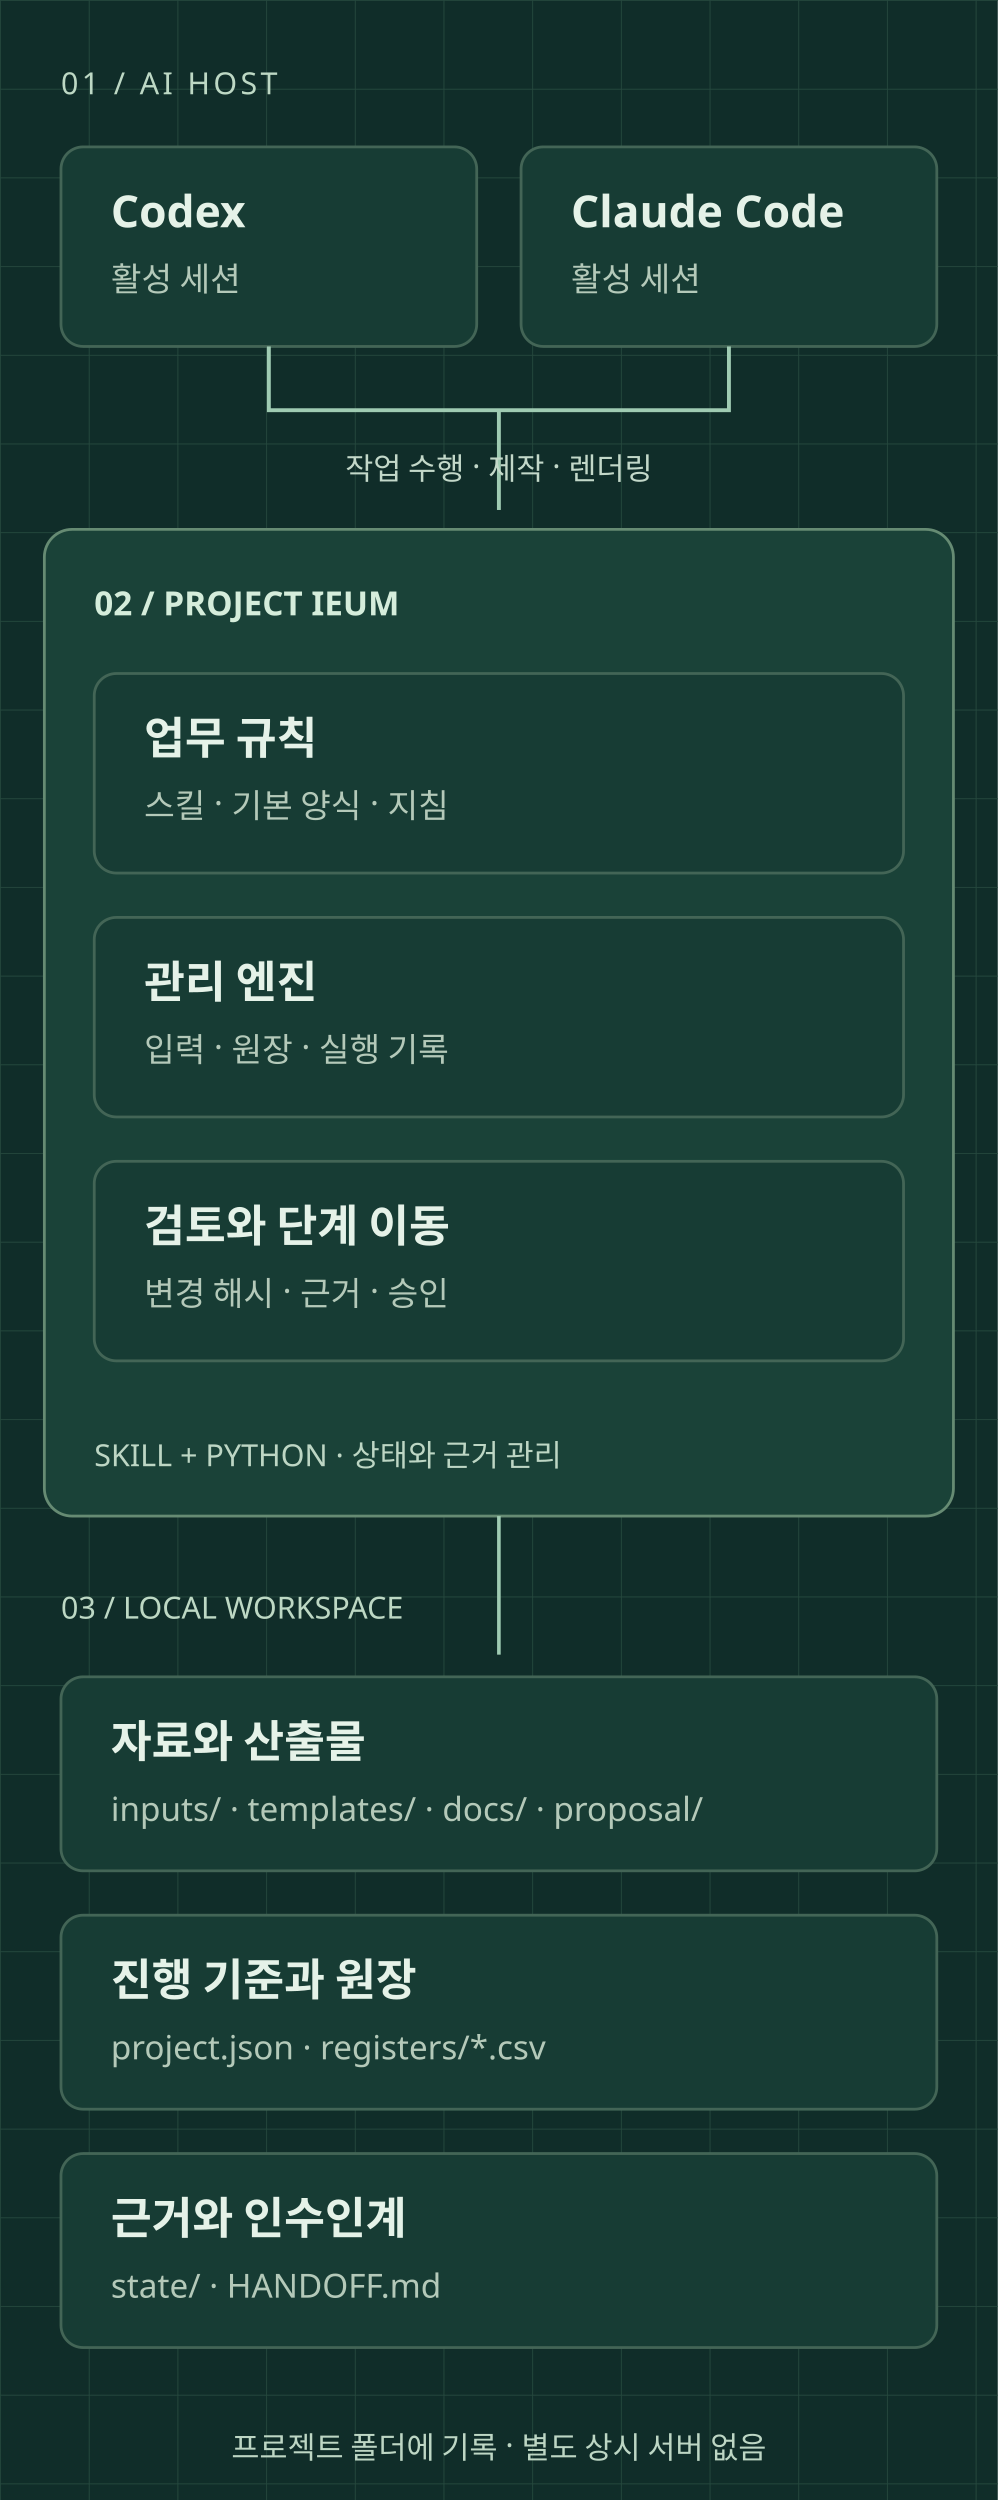
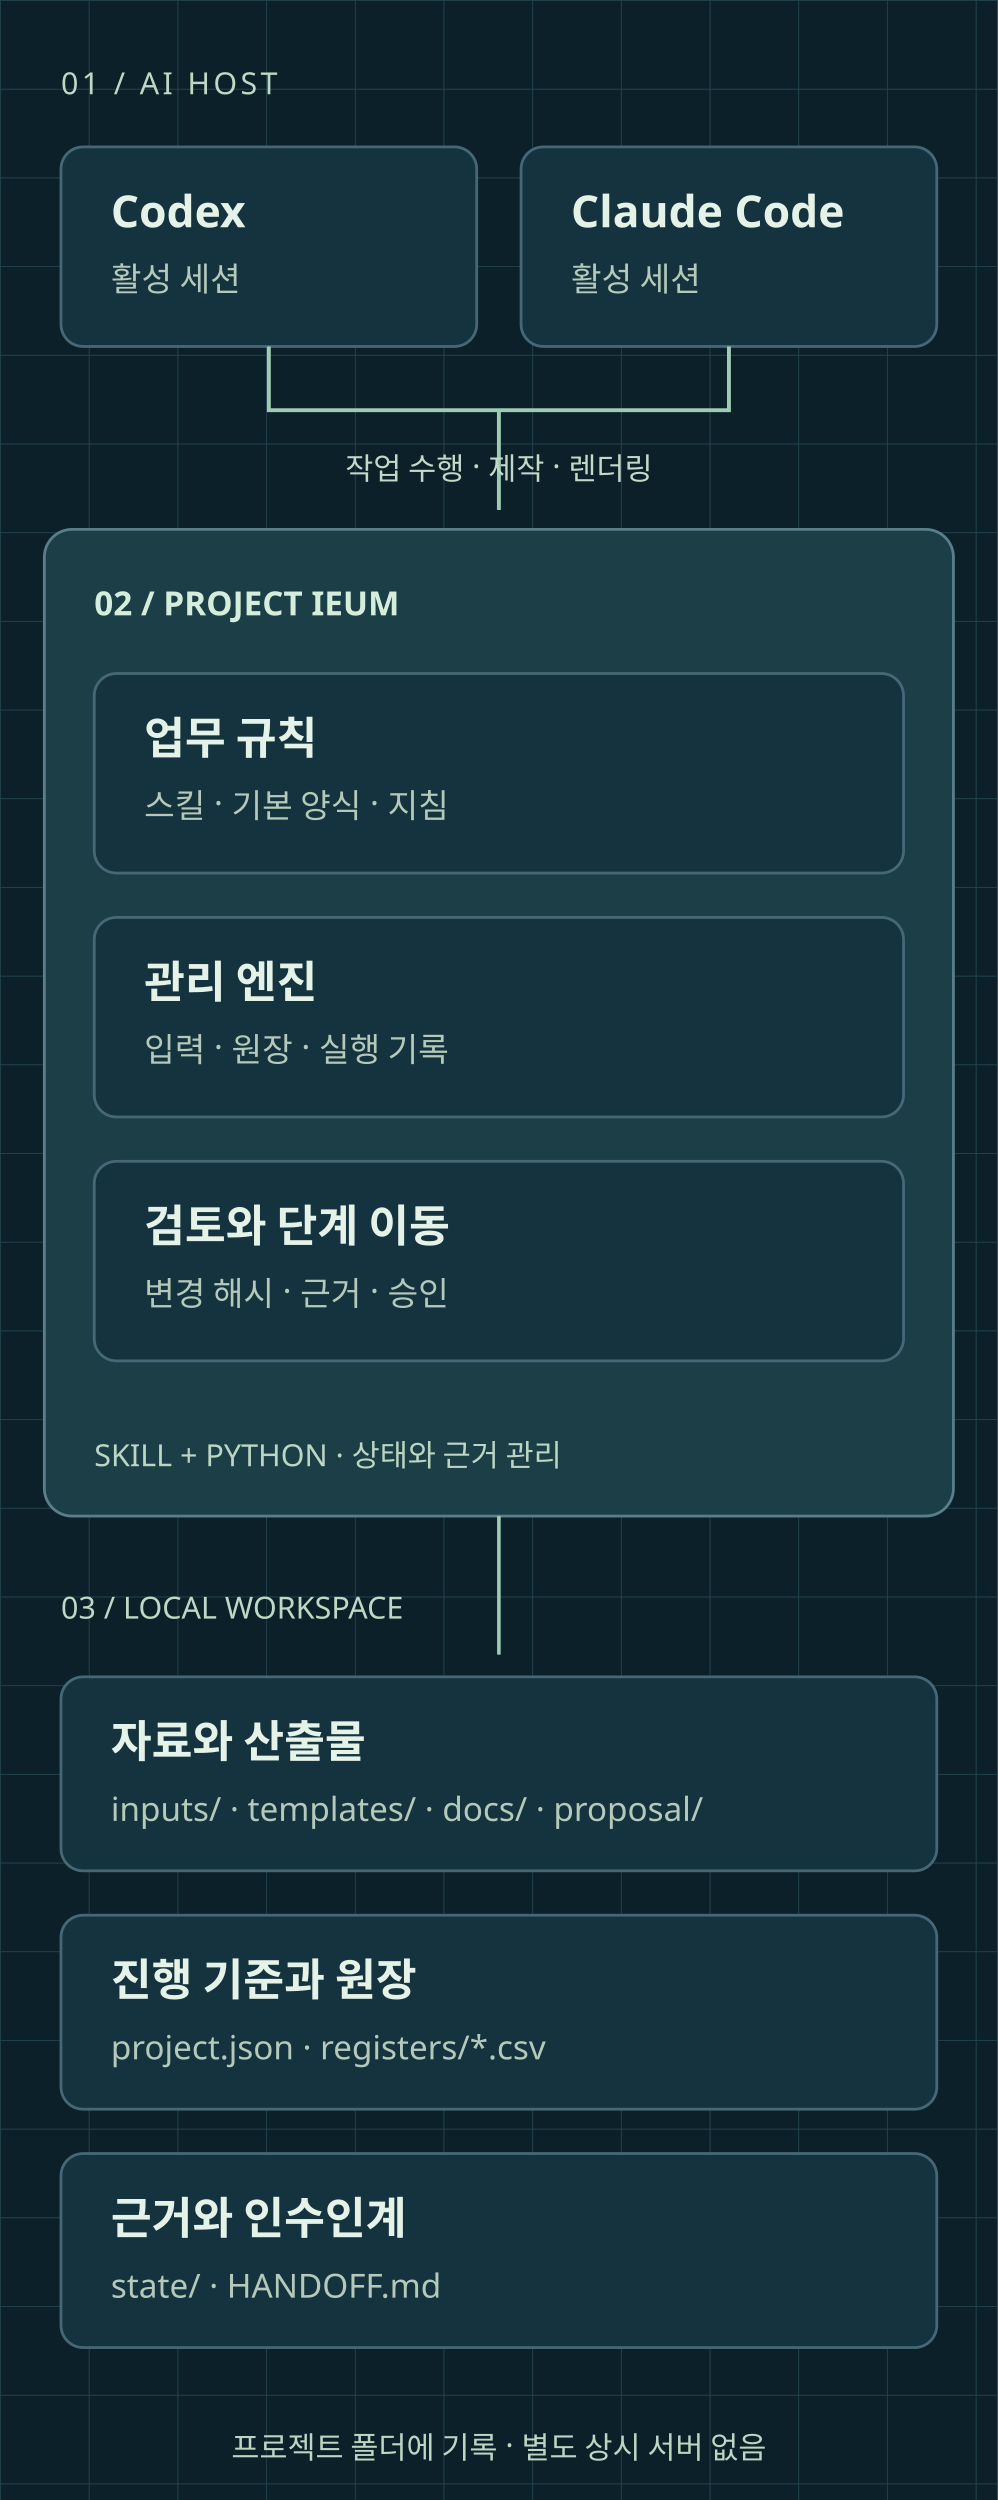
<svg xmlns="http://www.w3.org/2000/svg" viewBox="0 0 360 902" width="360" height="902" role="img" aria-labelledby="art-title-architecture-mobile art-desc-architecture-mobile" style="font-family:Pretendard,'Malgun Gothic','Apple SD Gothic Neo',sans-serif">
  <defs>
    <pattern id="grid-architecture-mobile" width="32" height="32" patternUnits="userSpaceOnUse">
-       <path d="M32 0H0V32" fill="none" stroke="#25483e" stroke-width=".6" />
+       <path d="M32 0H0V32" fill="none" stroke="#244550" stroke-width=".6" />
    </pattern>
    <linearGradient id="surface-architecture-mobile" x1="0" y1="0" x2="1" y2="1">
      <stop stop-color="#e0f4e5" />
      <stop offset="1" stop-color="#90c6b0" />
    </linearGradient>
    <linearGradient id="side-architecture-mobile" x1="0" y1="0" x2="0" y2="1">
      <stop stop-color="#729f8b" />
      <stop offset="1" stop-color="#2f6256" />
    </linearGradient>
  </defs>
-   <rect x="0" y="0" width="360" height="902" rx="0" fill="#102d29" stroke="none" />
+   <rect x="0" y="0" width="360" height="902" rx="0" fill="#0b2028" stroke="none" />
  <rect x="0" y="0" width="360" height="902" rx="0" fill="url(#grid-architecture-mobile)" stroke="none" />
  <text x="22" y="34" fill="#bdd8c4" font-size="11" font-weight="500" text-anchor="start" letter-spacing="1.2">01 / AI HOST</text>
-   <rect x="22" y="53" width="150" height="72" rx="8" fill="#173c34" stroke="#436556" />
+   <rect x="22" y="53" width="150" height="72" rx="8" fill="#15333e" stroke="#466876" />
  <text x="40" y="82" fill="#e5f2e8" font-size="16" font-weight="600" text-anchor="start">Codex</text>
  <text x="40" y="105" fill="#b4c9b9" font-size="12" font-weight="400" text-anchor="start">활성 세션</text>
-   <rect x="188" y="53" width="150" height="72" rx="8" fill="#173c34" stroke="#436556" />
+   <rect x="188" y="53" width="150" height="72" rx="8" fill="#15333e" stroke="#466876" />
  <text x="206" y="82" fill="#e5f2e8" font-size="16" font-weight="600" text-anchor="start">Claude Code</text>
  <text x="206" y="105" fill="#b4c9b9" font-size="12" font-weight="400" text-anchor="start">활성 세션</text>
  <path d="M97 125V148H263V125M180 148V184" fill="none" stroke="#9fcbb2" stroke-width="1.4" />
  <text x="180" y="173" fill="#c3d8c9" font-size="11" font-weight="400" text-anchor="middle">작업 수행 · 제작 · 렌더링</text>
-   <rect x="16" y="191" width="328" height="356" rx="10" fill="#1a4238" stroke="#668b73" />
+   <rect x="16" y="191" width="328" height="356" rx="10" fill="#1b3e47" stroke="#5a7f8a" />
  <text x="34" y="222" fill="#d5eddb" font-size="12" font-weight="600" text-anchor="start">02 / PROJECT IEUM</text>
-   <rect x="34" y="243" width="292" height="72" rx="8" fill="#173c34" stroke="#436556" />
+   <rect x="34" y="243" width="292" height="72" rx="8" fill="#15333e" stroke="#466876" />
  <text x="52" y="272" fill="#e5f2e8" font-size="16" font-weight="600" text-anchor="start">업무 규칙</text>
  <text x="52" y="295" fill="#b4c9b9" font-size="12" font-weight="400" text-anchor="start">스킬 · 기본 양식 · 지침</text>
-   <rect x="34" y="331" width="292" height="72" rx="8" fill="#173c34" stroke="#436556" />
+   <rect x="34" y="331" width="292" height="72" rx="8" fill="#15333e" stroke="#466876" />
  <text x="52" y="360" fill="#e5f2e8" font-size="16" font-weight="600" text-anchor="start">관리 엔진</text>
  <text x="52" y="383" fill="#b4c9b9" font-size="12" font-weight="400" text-anchor="start">입력 · 원장 · 실행 기록</text>
-   <rect x="34" y="419" width="292" height="72" rx="8" fill="#173c34" stroke="#436556" />
+   <rect x="34" y="419" width="292" height="72" rx="8" fill="#15333e" stroke="#466876" />
  <text x="52" y="448" fill="#e5f2e8" font-size="16" font-weight="600" text-anchor="start">검토와 단계 이동</text>
  <text x="52" y="471" fill="#b4c9b9" font-size="12" font-weight="400" text-anchor="start">변경 해시 · 근거 · 승인</text>
  <text x="34" y="529" fill="#bdd6c4" font-size="11" font-weight="400" text-anchor="start">SKILL + PYTHON · 상태와 근거 관리</text>
  <path d="M180 547L180 597" fill="none" stroke="#9fcbb2" stroke-width="1.3" />
  <text x="22" y="584" fill="#bdd8c4" font-size="11" font-weight="500" text-anchor="start">03 / LOCAL WORKSPACE</text>
-   <rect x="22" y="605" width="316" height="70" rx="8" fill="#173c34" stroke="#436556" />
+   <rect x="22" y="605" width="316" height="70" rx="8" fill="#15333e" stroke="#466876" />
  <text x="40" y="634" fill="#e5f2e8" font-size="16" font-weight="600" text-anchor="start">자료와 산출물</text>
  <text x="40" y="657" fill="#b4c9b9" font-size="12" font-weight="400" text-anchor="start">inputs/ · templates/ · docs/ · proposal/</text>
-   <rect x="22" y="691" width="316" height="70" rx="8" fill="#173c34" stroke="#436556" />
+   <rect x="22" y="691" width="316" height="70" rx="8" fill="#15333e" stroke="#466876" />
  <text x="40" y="720" fill="#e5f2e8" font-size="16" font-weight="600" text-anchor="start">진행 기준과 원장</text>
  <text x="40" y="743" fill="#b4c9b9" font-size="12" font-weight="400" text-anchor="start">project.json · registers/*.csv</text>
-   <rect x="22" y="777" width="316" height="70" rx="8" fill="#173c34" stroke="#436556" />
+   <rect x="22" y="777" width="316" height="70" rx="8" fill="#15333e" stroke="#466876" />
  <text x="40" y="806" fill="#e5f2e8" font-size="16" font-weight="600" text-anchor="start">근거와 인수인계</text>
  <text x="40" y="829" fill="#b4c9b9" font-size="12" font-weight="400" text-anchor="start">state/ · HANDOFF.md</text>
  <text x="180" y="887" fill="#bdd6c4" font-size="11" font-weight="400" text-anchor="middle">프로젝트 폴더에 기록 · 별도 상시 서버 없음</text>
</svg>
